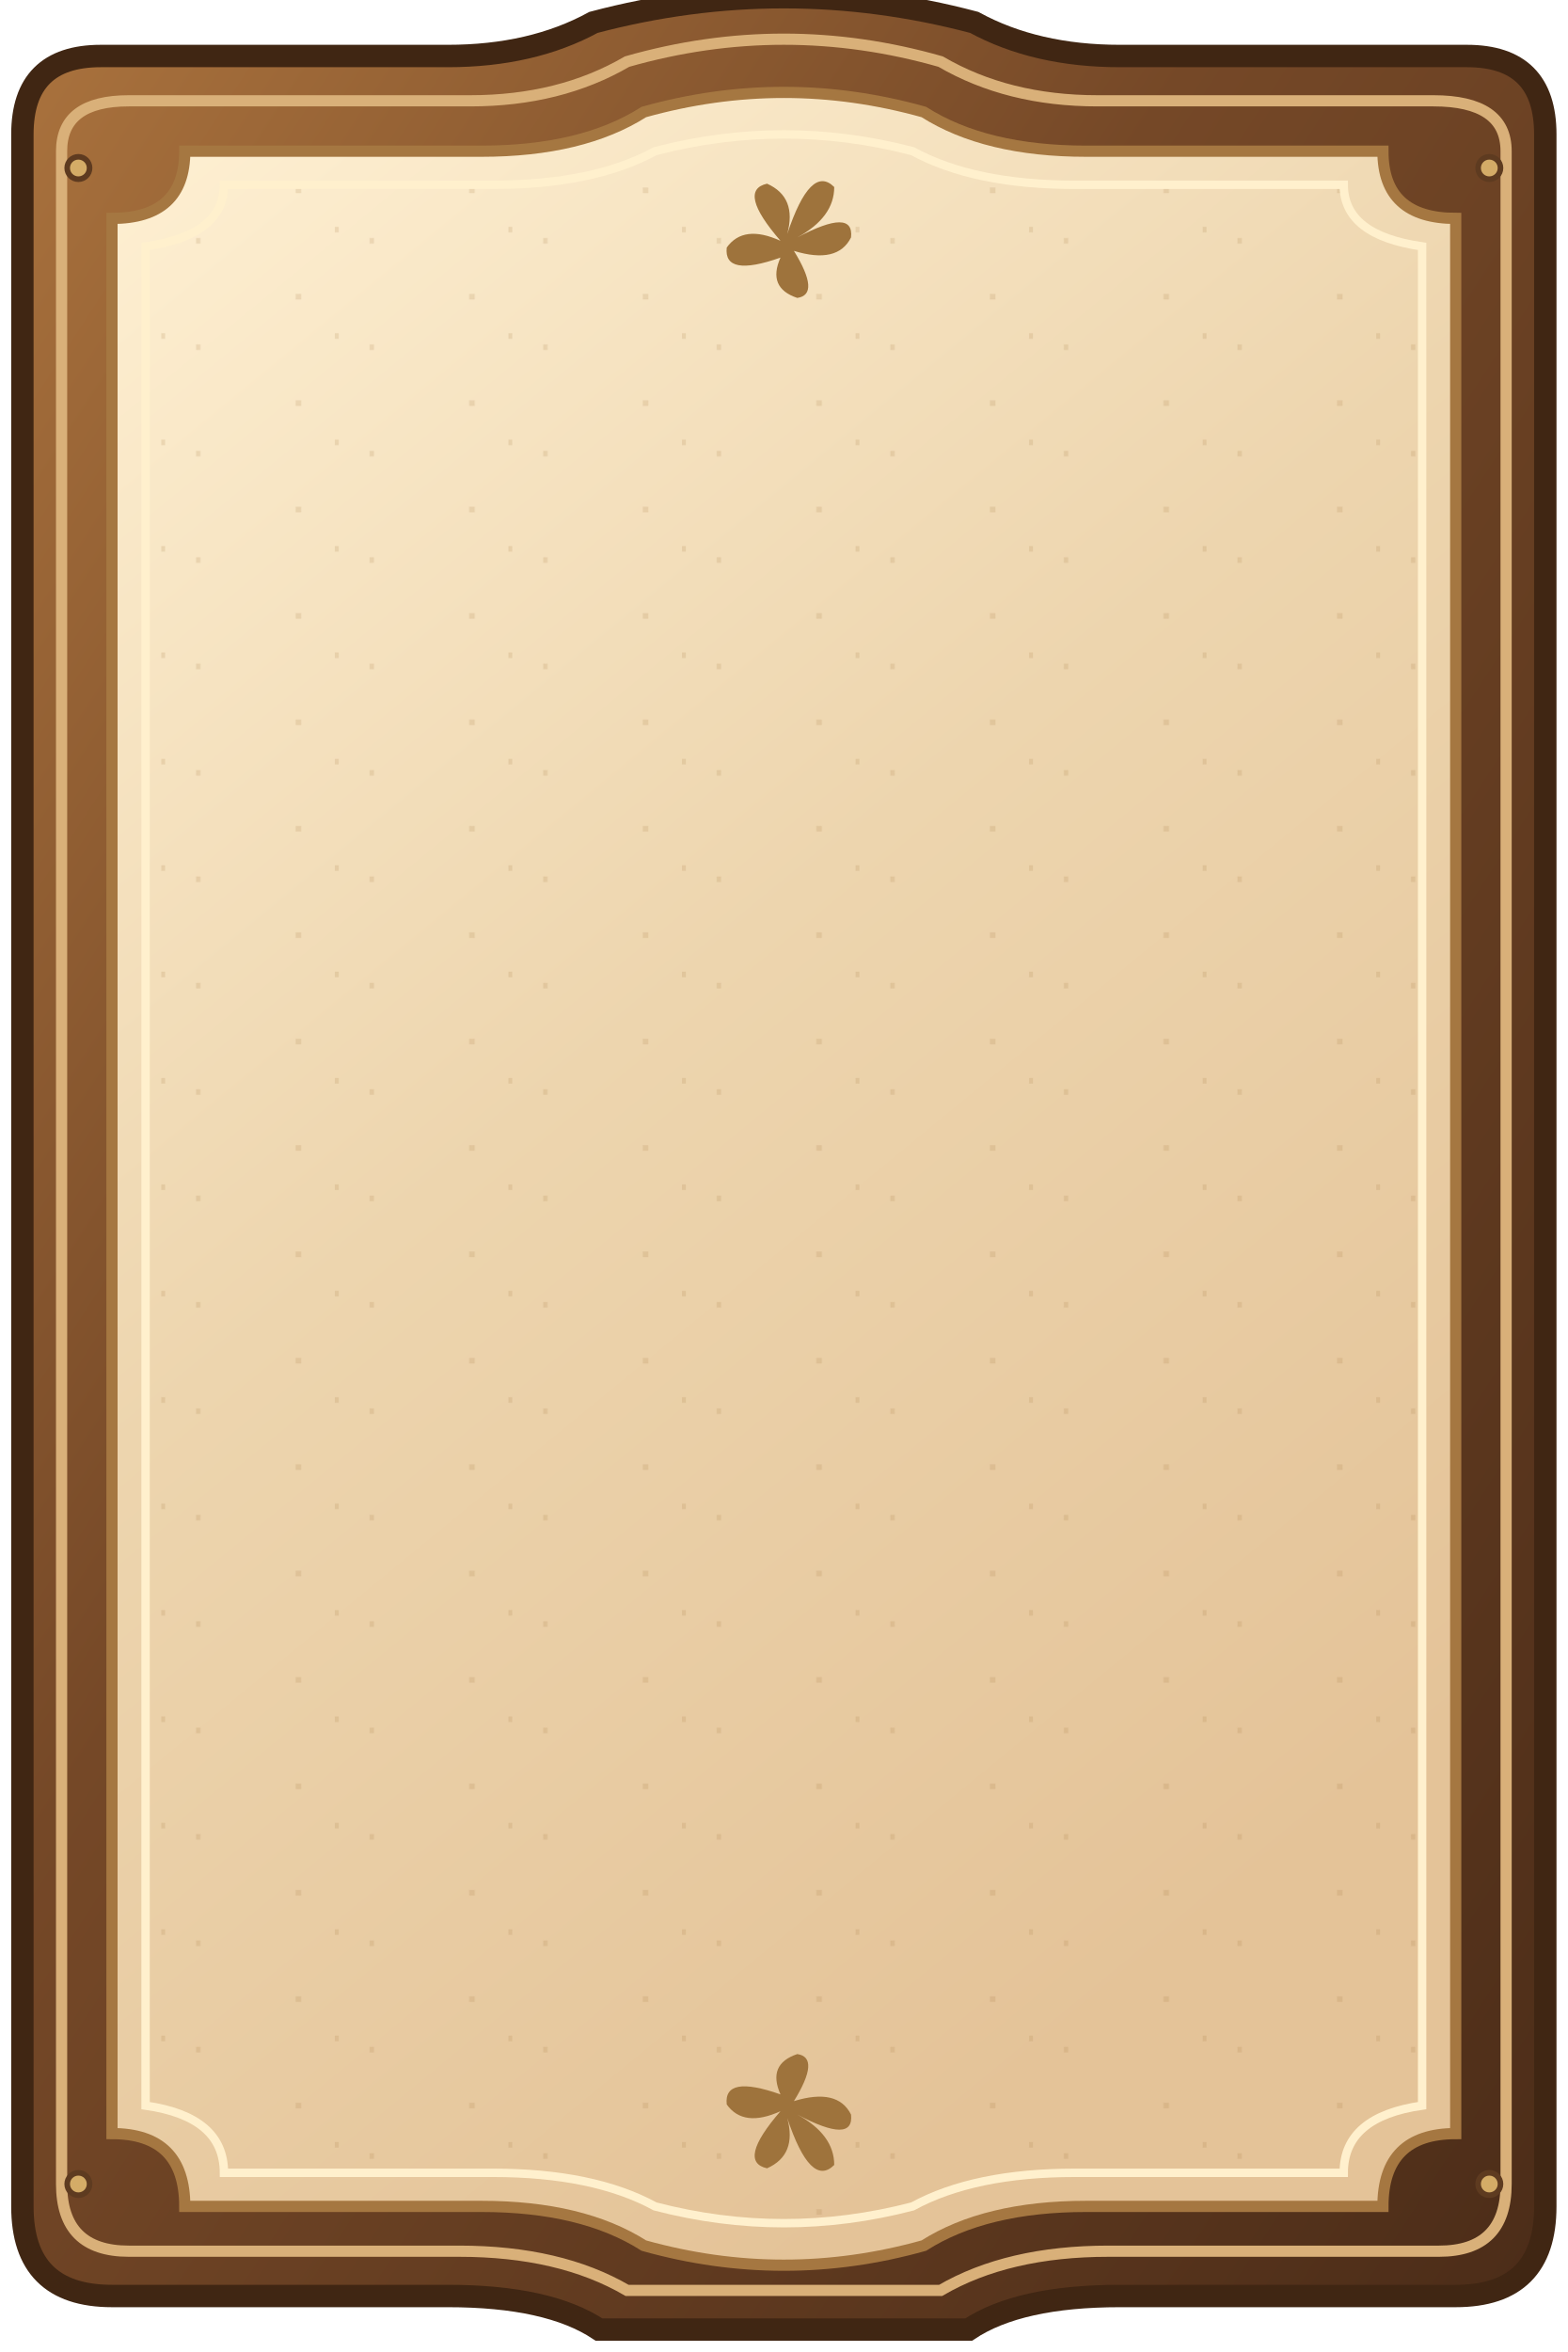
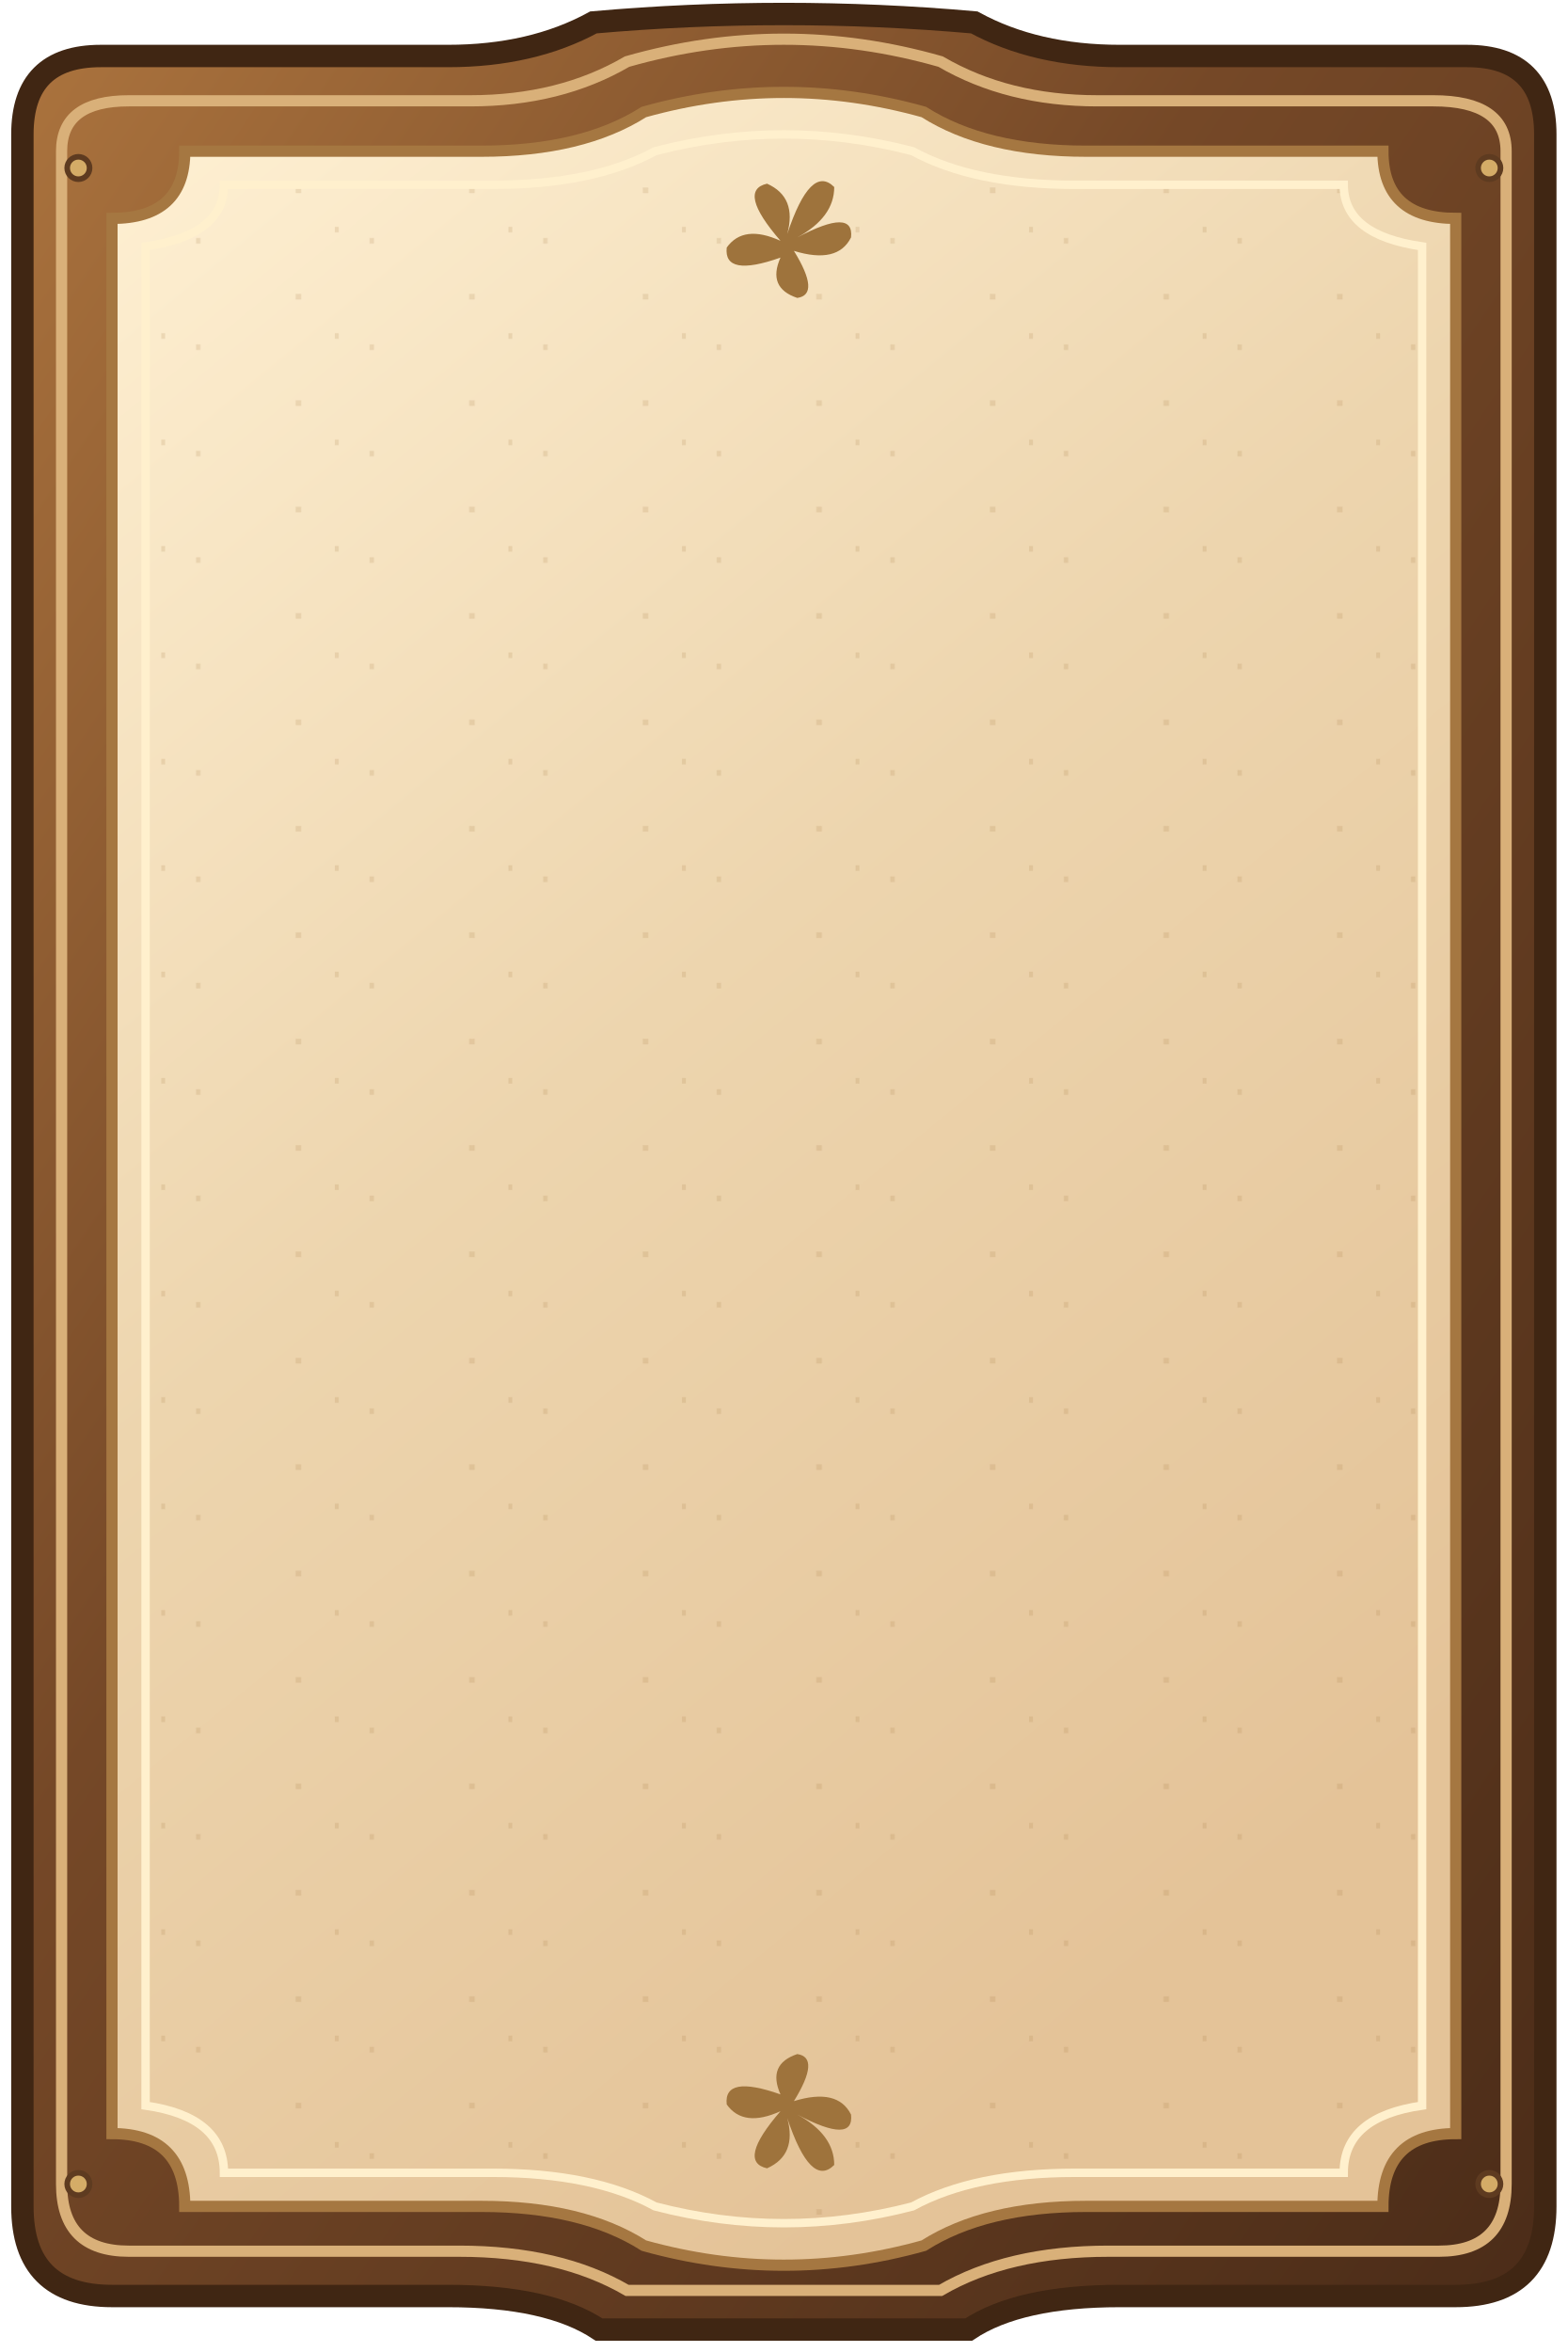
<svg xmlns="http://www.w3.org/2000/svg" width="280" height="420" viewBox="0 0 280 420">
  <defs>
    <linearGradient id="wood" x2="1" y2="1">
      <stop stop-color="#ac743e" />
      <stop offset=".4" stop-color="#754827" />
      <stop offset="1" stop-color="#4b2c18" />
    </linearGradient>
    <linearGradient id="paper" x2=".5" y2="1">
      <stop stop-color="#fff1d4" />
      <stop offset=".5" stop-color="#edd5ae" />
      <stop offset="1" stop-color="#e4c398" />
    </linearGradient>
    <pattern id="speckle" width="31" height="19" patternUnits="userSpaceOnUse">
      <path d="M4 5h.8m17 10h1m6-12h.7" stroke="#9e713c" opacity=".16" />
    </pattern>
    <path id="leaf" d="M-1 0Q-14-15-5-17Q4-13 1-2Q8-23 15-16Q15-7 4-1Q21-10 20-1Q16 7 3 3Q11 16 4 17Q-5 14-1 5Q-18 11-17 2Q-12-5-1 0Z" />
  </defs>
-   <path d="M4 24Q4 10 18 10H80Q95 10 106 4Q140-5 174 4Q185 10 200 10H262Q276 10 276 24V394Q276 410 260 410H200Q182 410 173 416H107Q98 410 80 410H20Q4 410 4 394Z" fill="url(#wood)" stroke="#402613" stroke-width="4" />
+   <path d="M4 24Q4 10 18 10H80Q95 10 106 4Q140 1 174 4Q185 10 200 10H262Q276 10 276 24V394Q276 410 260 410H200Q182 410 173 416H107Q98 410 80 410H20Q4 410 4 394Z" fill="url(#wood)" stroke="#402613" stroke-width="4" />
  <path d="M11 27Q11 18 23 18H84Q100 18 112 11Q140 3 168 11Q180 18 196 18H256Q269 18 269 27V390Q269 402 257 402H198Q180 402 168 409H112Q100 402 82 402H23Q11 402 11 390Z" fill="none" stroke="#d9b079" stroke-width="2" />
  <path d="M20 39Q33 39 33 27H86Q104 27 115 20Q140 13 165 20Q176 27 194 27H247Q247 39 260 39V381Q247 381 247 394H194Q176 394 165 401Q140 408 115 401Q104 394 86 394H33Q33 381 20 381Z" fill="url(#paper)" stroke="#a57741" stroke-width="2" />
  <path d="M26 44Q40 42 40 33H88Q106 33 117 27Q140 21 163 27Q174 33 192 33H240Q240 42 254 44V376Q240 378 240 388H192Q174 388 163 394Q140 400 117 394Q106 388 88 388H40Q40 378 26 376Z" fill="url(#speckle)" stroke="#fff0cd" stroke-width="1.5" />
  <g fill="#9e733c">
    <use href="#leaf" transform="translate(140 43) scale(.6)" />
    <use href="#leaf" transform="translate(140 377) scale(.6,-.6)" />
  </g>
  <g fill="#d4ac67" stroke="#5e3b20">
    <circle cx="14" cy="30" r="2" />
    <circle cx="266" cy="30" r="2" />
    <circle cx="14" cy="390" r="2" />
    <circle cx="266" cy="390" r="2" />
  </g>
</svg>
